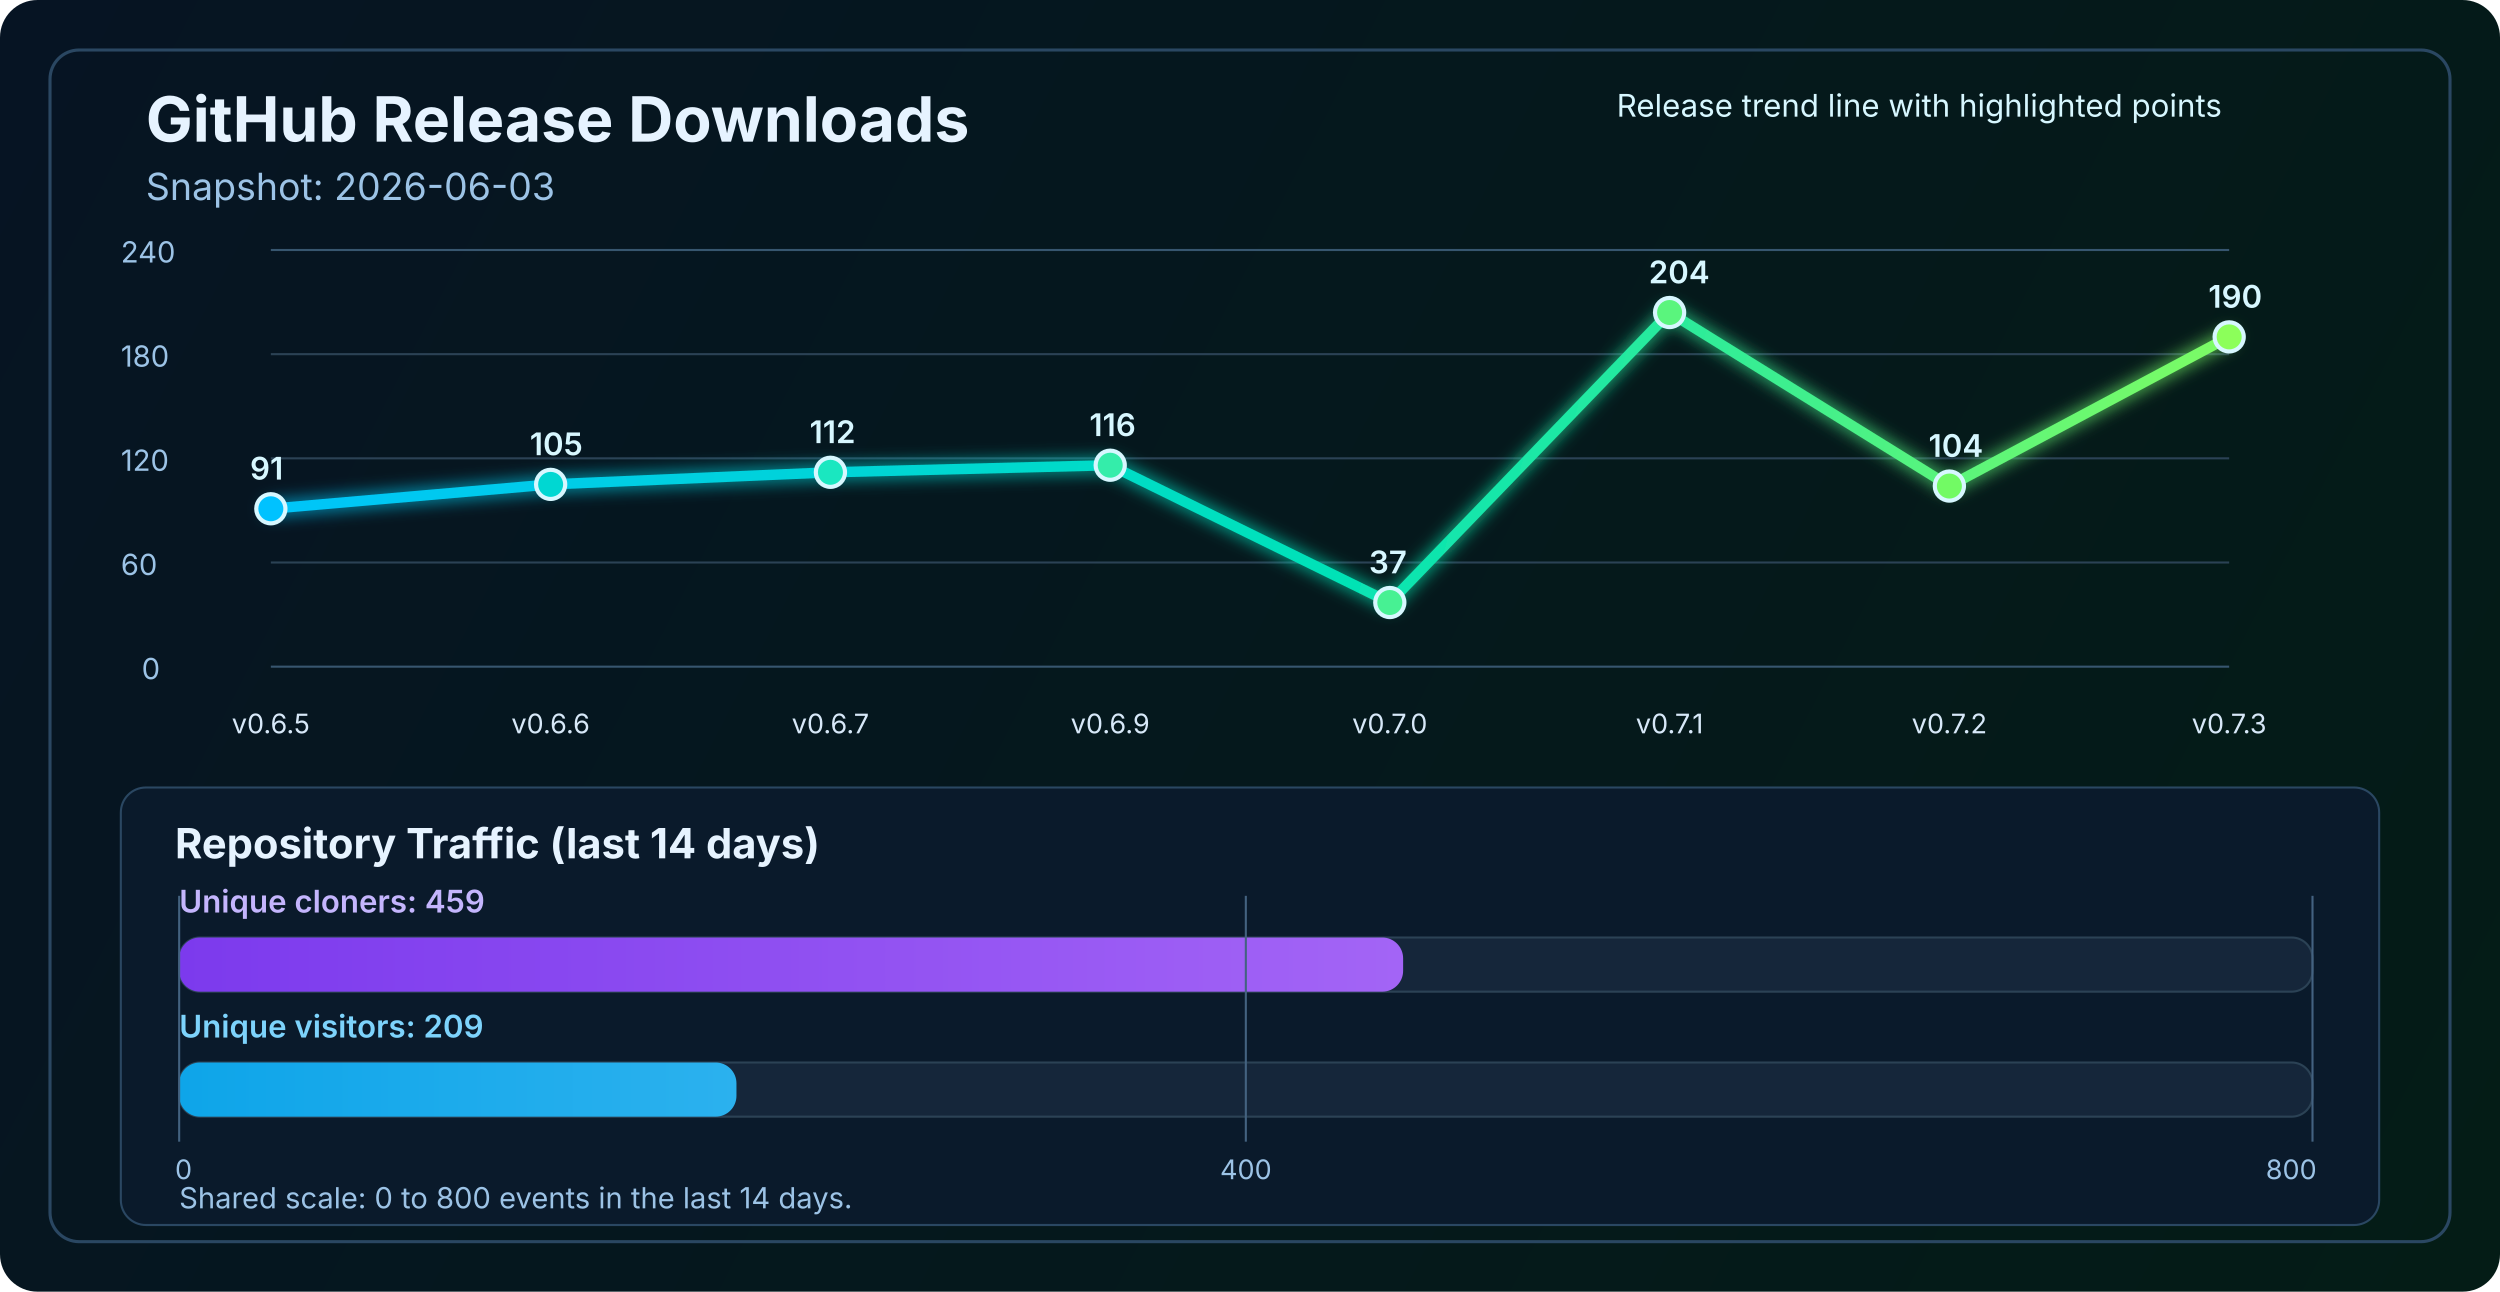
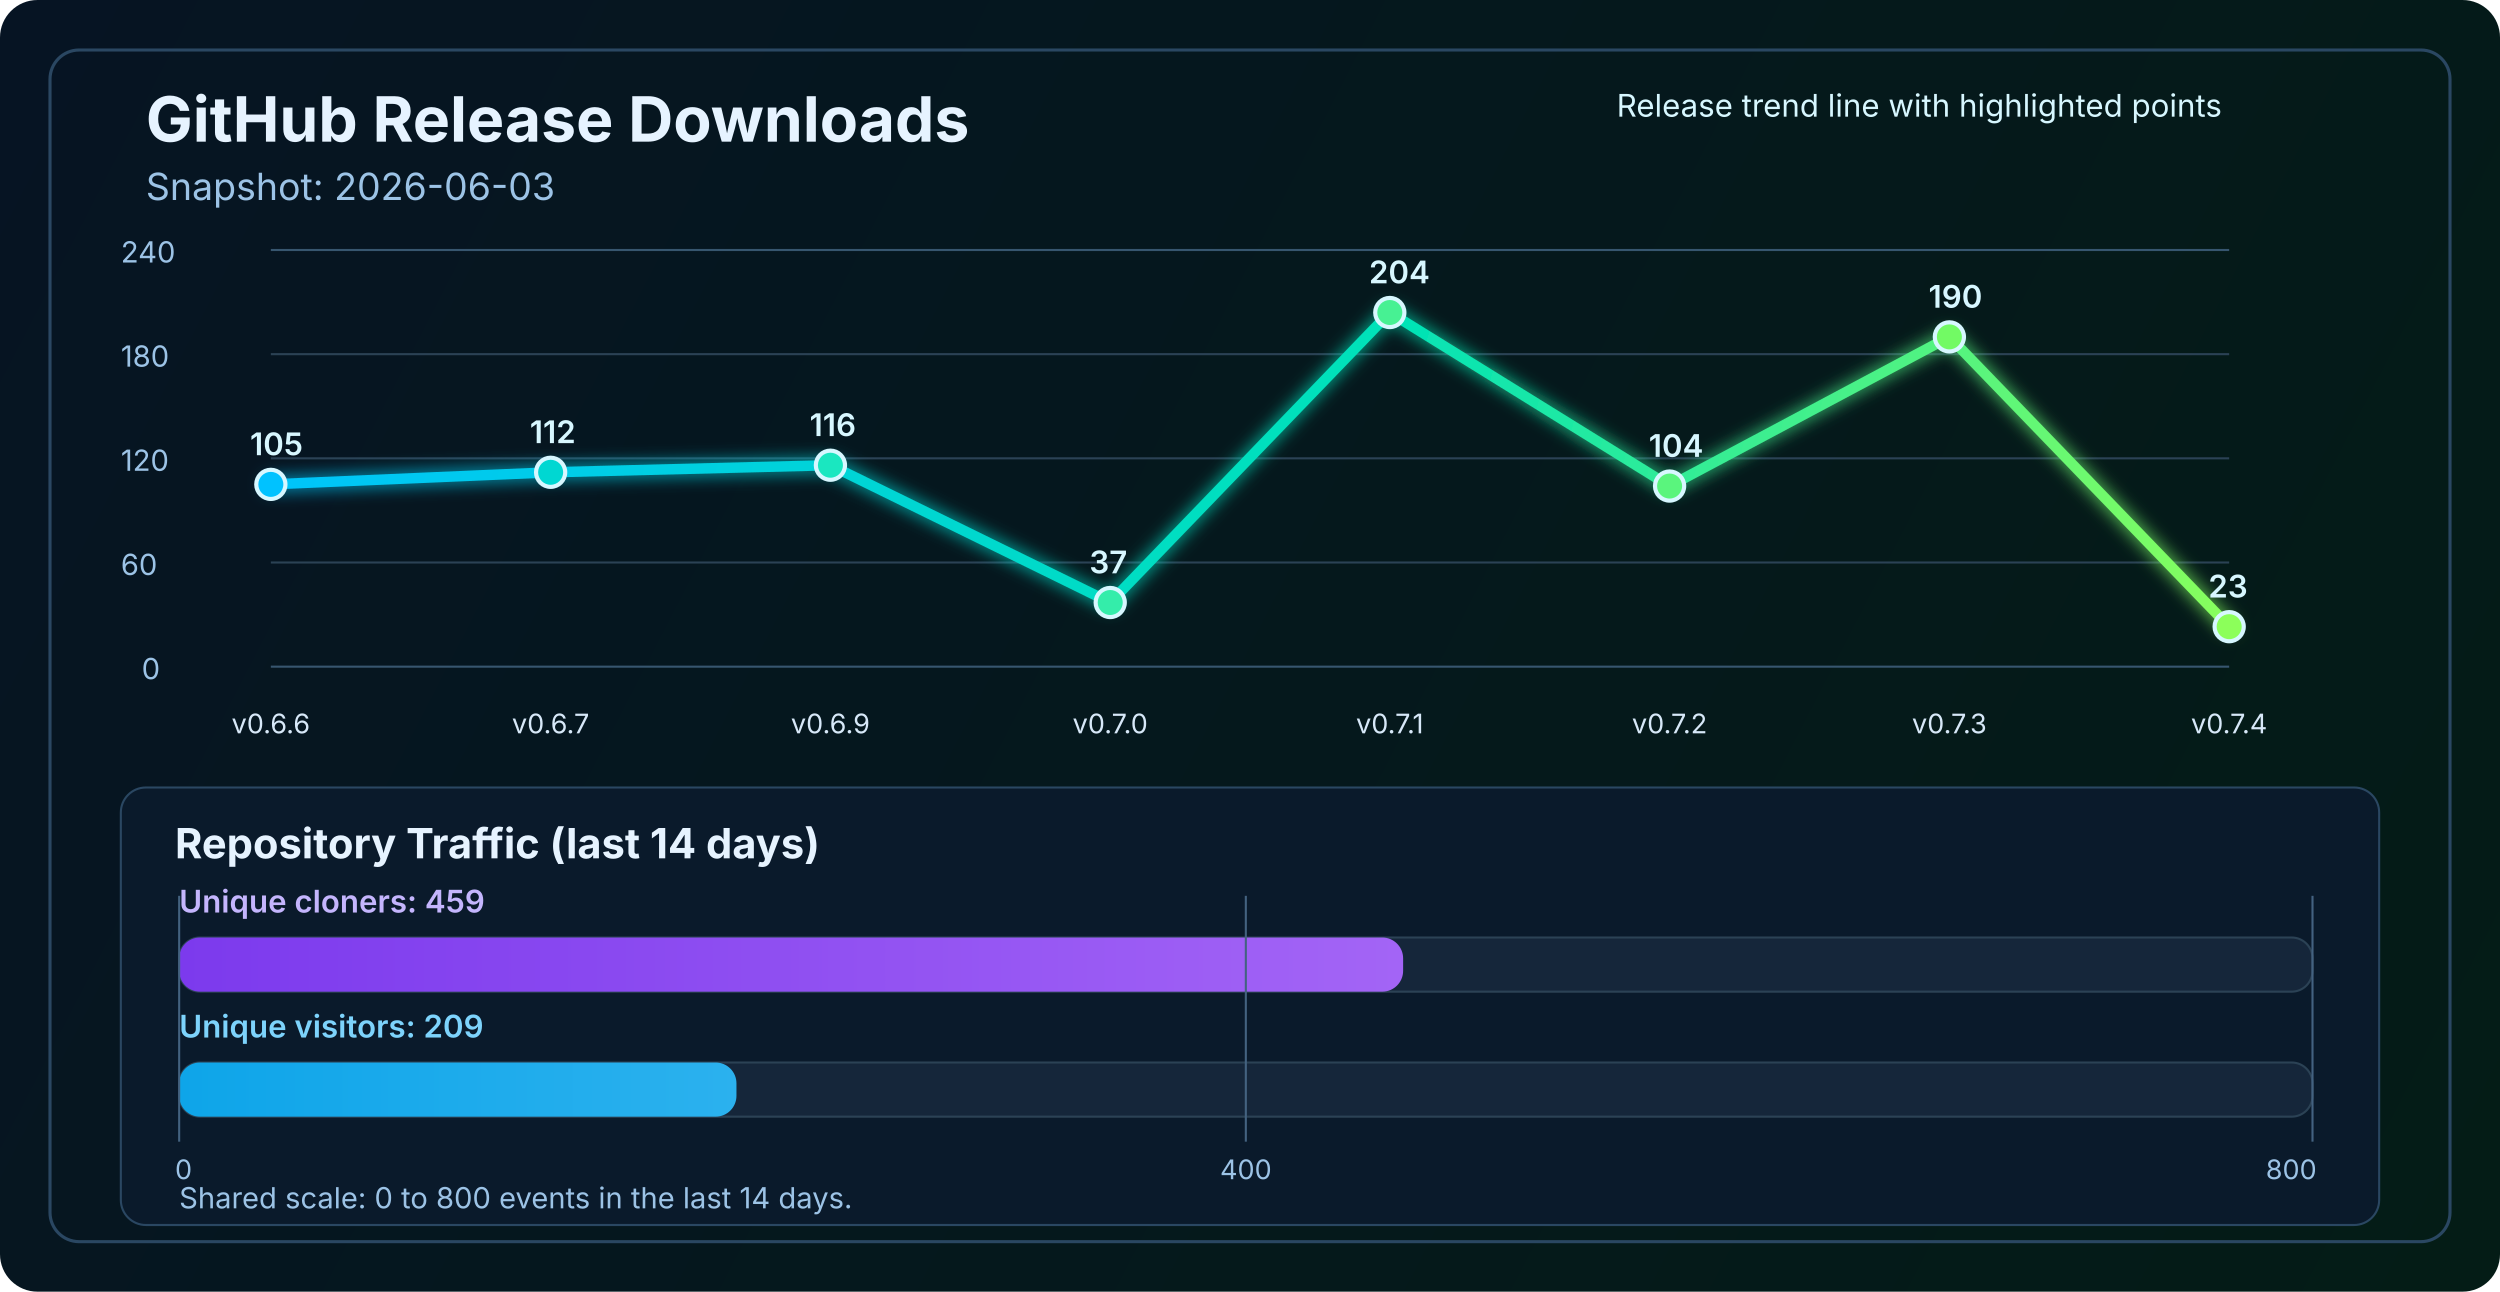
<svg xmlns="http://www.w3.org/2000/svg" width="1200" height="620" viewBox="0 0 1200 620" fill="none" role="img" aria-labelledby="title desc">
  <defs>
    <linearGradient id="bg" x1="0" y1="0" x2="1200" y2="620" gradientUnits="userSpaceOnUse">
      <stop stop-color="#061423" />
      <stop offset="1" stop-color="#041C16" />
    </linearGradient>
    <linearGradient id="line" x1="130" y1="86" x2="1070" y2="340" gradientUnits="userSpaceOnUse">
      <stop stop-color="#00C2FF" />
      <stop offset="0.55" stop-color="#00E2B8" />
      <stop offset="1" stop-color="#8CFF5A" />
    </linearGradient>
    <linearGradient id="cloneFill" x1="86" y1="450" x2="1110" y2="450" gradientUnits="userSpaceOnUse">
      <stop stop-color="#7C3AED" />
      <stop offset="1" stop-color="#C084FC" />
    </linearGradient>
    <linearGradient id="viewFill" x1="86" y1="482" x2="1110" y2="482" gradientUnits="userSpaceOnUse">
      <stop stop-color="#0EA5E9" />
      <stop offset="1" stop-color="#7DD3FC" />
    </linearGradient>
    <filter id="glow" x="-50%" y="-50%" width="200%" height="200%">
      <feGaussianBlur stdDeviation="4" result="blur" />
      <feMerge>
        <feMergeNode in="blur" />
        <feMergeNode in="SourceGraphic" />
      </feMerge>
    </filter>
  </defs>
  <rect width="1200" height="620" rx="18" fill="url(#bg)" />
  <rect x="24" y="24" width="1152" height="572" rx="14" stroke="#2A4762" stroke-width="1.5" />
  <text x="70" y="68" fill="#E6F3FF" font-size="30" font-family="SF Pro Display, -apple-system, BlinkMacSystemFont, Segoe UI, sans-serif" font-weight="700">GitHub Release Downloads</text>
  <text x="70" y="96" fill="#9CC3E6" font-size="18" font-family="SF Pro Text, -apple-system, BlinkMacSystemFont, Segoe UI, sans-serif">Snapshot: 2026-06-03</text>
  <line x1="130" y1="320.0" x2="1070" y2="320.0" stroke="#37566F" stroke-width="1" />
  <line x1="130" y1="270.0" x2="1070" y2="270.0" stroke="#2B4255" stroke-width="1" />
  <line x1="130" y1="220.0" x2="1070" y2="220.0" stroke="#2B4255" stroke-width="1" />
  <line x1="130" y1="170.0" x2="1070" y2="170.0" stroke="#2B4255" stroke-width="1" />
  <line x1="130" y1="120.0" x2="1070" y2="120.0" stroke="#37566F" stroke-width="1" />
  <text x="68" y="326.0" fill="#9CC3E6" font-size="14" font-family="SF Pro Text, -apple-system, BlinkMacSystemFont, Segoe UI, sans-serif">0</text>
  <text x="58" y="276.0" fill="#9CC3E6" font-size="14" font-family="SF Pro Text, -apple-system, BlinkMacSystemFont, Segoe UI, sans-serif">60</text>
  <text x="58" y="226.0" fill="#9CC3E6" font-size="14" font-family="SF Pro Text, -apple-system, BlinkMacSystemFont, Segoe UI, sans-serif">120</text>
  <text x="58" y="176.0" fill="#9CC3E6" font-size="14" font-family="SF Pro Text, -apple-system, BlinkMacSystemFont, Segoe UI, sans-serif">180</text>
  <text x="58" y="126.0" fill="#9CC3E6" font-size="14" font-family="SF Pro Text, -apple-system, BlinkMacSystemFont, Segoe UI, sans-serif">240</text>
-   <polyline points="130.0,244.2 264.3,232.5 398.6,226.7 532.9,223.3 667.1,289.2 801.4,150.0 935.7,233.3 1070.0,161.7" fill="none" stroke="url(#line)" stroke-width="5" stroke-linecap="round" stroke-linejoin="round" filter="url(#glow)" />
-   <circle cx="130.0" cy="244.2" r="7" fill="#00C2FF" stroke="#D7F7FF" stroke-width="2" />
-   <circle cx="264.3" cy="232.5" r="7" fill="#00D7D2" stroke="#D7F7FF" stroke-width="2" />
-   <circle cx="398.6" cy="226.7" r="7" fill="#1AE7C0" stroke="#D7F7FF" stroke-width="2" />
-   <circle cx="532.9" cy="223.3" r="7" fill="#34EDAA" stroke="#D7F7FF" stroke-width="2" />
-   <circle cx="667.1" cy="289.2" r="7" fill="#47F193" stroke="#D7F7FF" stroke-width="2" />
-   <circle cx="801.4" cy="150.0" r="7" fill="#5AF57D" stroke="#D7F7FF" stroke-width="2" />
-   <circle cx="935.7" cy="233.3" r="7" fill="#72FA64" stroke="#D7F7FF" stroke-width="2" />
-   <circle cx="1070.0" cy="161.7" r="7" fill="#8CFF5A" stroke="#D7F7FF" stroke-width="2" />
-   <text x="130.0" y="352" text-anchor="middle" fill="#D7E8F8" font-size="13" font-family="SF Pro Text, -apple-system, BlinkMacSystemFont, Segoe UI, sans-serif">v0.6.5</text>
-   <text x="264.3" y="352" text-anchor="middle" fill="#D7E8F8" font-size="13" font-family="SF Pro Text, -apple-system, BlinkMacSystemFont, Segoe UI, sans-serif">v0.6.6</text>
-   <text x="398.6" y="352" text-anchor="middle" fill="#D7E8F8" font-size="13" font-family="SF Pro Text, -apple-system, BlinkMacSystemFont, Segoe UI, sans-serif">v0.6.7</text>
-   <text x="532.9" y="352" text-anchor="middle" fill="#D7E8F8" font-size="13" font-family="SF Pro Text, -apple-system, BlinkMacSystemFont, Segoe UI, sans-serif">v0.6.9</text>
-   <text x="667.1" y="352" text-anchor="middle" fill="#D7E8F8" font-size="13" font-family="SF Pro Text, -apple-system, BlinkMacSystemFont, Segoe UI, sans-serif">v0.7.0</text>
-   <text x="801.4" y="352" text-anchor="middle" fill="#D7E8F8" font-size="13" font-family="SF Pro Text, -apple-system, BlinkMacSystemFont, Segoe UI, sans-serif">v0.7.1</text>
-   <text x="935.7" y="352" text-anchor="middle" fill="#D7E8F8" font-size="13" font-family="SF Pro Text, -apple-system, BlinkMacSystemFont, Segoe UI, sans-serif">v0.7.2</text>
-   <text x="1070.0" y="352" text-anchor="middle" fill="#D7E8F8" font-size="13" font-family="SF Pro Text, -apple-system, BlinkMacSystemFont, Segoe UI, sans-serif">v0.7.3</text>
-   <text x="120.0" y="230.2" fill="#D7F7FF" font-size="15" font-family="SF Pro Text, -apple-system, BlinkMacSystemFont, Segoe UI, sans-serif" font-weight="600">91</text>
-   <text x="254.3" y="218.5" fill="#D7F7FF" font-size="15" font-family="SF Pro Text, -apple-system, BlinkMacSystemFont, Segoe UI, sans-serif" font-weight="600">105</text>
-   <text x="388.6" y="212.7" fill="#D7F7FF" font-size="15" font-family="SF Pro Text, -apple-system, BlinkMacSystemFont, Segoe UI, sans-serif" font-weight="600">112</text>
-   <text x="522.9" y="209.3" fill="#D7F7FF" font-size="15" font-family="SF Pro Text, -apple-system, BlinkMacSystemFont, Segoe UI, sans-serif" font-weight="600">116</text>
-   <text x="657.1" y="275.2" fill="#D7F7FF" font-size="15" font-family="SF Pro Text, -apple-system, BlinkMacSystemFont, Segoe UI, sans-serif" font-weight="600">37</text>
-   <text x="791.4" y="136.0" fill="#D7F7FF" font-size="15" font-family="SF Pro Text, -apple-system, BlinkMacSystemFont, Segoe UI, sans-serif" font-weight="600">204</text>
-   <text x="925.7" y="219.3" fill="#D7F7FF" font-size="15" font-family="SF Pro Text, -apple-system, BlinkMacSystemFont, Segoe UI, sans-serif" font-weight="600">104</text>
-   <text x="1060.0" y="147.7" fill="#D7F7FF" font-size="15" font-family="SF Pro Text, -apple-system, BlinkMacSystemFont, Segoe UI, sans-serif" font-weight="600">190</text>
+   <polyline points="130.0,232.5 264.3,226.7 398.6,223.3 532.9,289.2 667.1,150.0 801.4,233.3 935.7,161.7 1070.0,300.8" fill="none" stroke="url(#line)" stroke-width="5" stroke-linecap="round" stroke-linejoin="round" filter="url(#glow)" />
+   <circle cx="130.0" cy="232.5" r="7" fill="#00C2FF" stroke="#D7F7FF" stroke-width="2" />
+   <circle cx="264.3" cy="226.7" r="7" fill="#00D7D2" stroke="#D7F7FF" stroke-width="2" />
+   <circle cx="398.6" cy="223.3" r="7" fill="#1AE7C0" stroke="#D7F7FF" stroke-width="2" />
+   <circle cx="532.9" cy="289.2" r="7" fill="#34EDAA" stroke="#D7F7FF" stroke-width="2" />
+   <circle cx="667.1" cy="150.0" r="7" fill="#47F193" stroke="#D7F7FF" stroke-width="2" />
+   <circle cx="801.4" cy="233.3" r="7" fill="#5AF57D" stroke="#D7F7FF" stroke-width="2" />
+   <circle cx="935.7" cy="161.7" r="7" fill="#72FA64" stroke="#D7F7FF" stroke-width="2" />
+   <circle cx="1070.0" cy="300.8" r="7" fill="#8CFF5A" stroke="#D7F7FF" stroke-width="2" />
+   <text x="130.0" y="352" text-anchor="middle" fill="#D7E8F8" font-size="13" font-family="SF Pro Text, -apple-system, BlinkMacSystemFont, Segoe UI, sans-serif">v0.6.6</text>
+   <text x="264.3" y="352" text-anchor="middle" fill="#D7E8F8" font-size="13" font-family="SF Pro Text, -apple-system, BlinkMacSystemFont, Segoe UI, sans-serif">v0.6.7</text>
+   <text x="398.6" y="352" text-anchor="middle" fill="#D7E8F8" font-size="13" font-family="SF Pro Text, -apple-system, BlinkMacSystemFont, Segoe UI, sans-serif">v0.6.9</text>
+   <text x="532.9" y="352" text-anchor="middle" fill="#D7E8F8" font-size="13" font-family="SF Pro Text, -apple-system, BlinkMacSystemFont, Segoe UI, sans-serif">v0.7.0</text>
+   <text x="667.1" y="352" text-anchor="middle" fill="#D7E8F8" font-size="13" font-family="SF Pro Text, -apple-system, BlinkMacSystemFont, Segoe UI, sans-serif">v0.7.1</text>
+   <text x="801.4" y="352" text-anchor="middle" fill="#D7E8F8" font-size="13" font-family="SF Pro Text, -apple-system, BlinkMacSystemFont, Segoe UI, sans-serif">v0.7.2</text>
+   <text x="935.7" y="352" text-anchor="middle" fill="#D7E8F8" font-size="13" font-family="SF Pro Text, -apple-system, BlinkMacSystemFont, Segoe UI, sans-serif">v0.7.3</text>
+   <text x="1070.0" y="352" text-anchor="middle" fill="#D7E8F8" font-size="13" font-family="SF Pro Text, -apple-system, BlinkMacSystemFont, Segoe UI, sans-serif">v0.7.4</text>
+   <text x="120.0" y="218.5" fill="#D7F7FF" font-size="15" font-family="SF Pro Text, -apple-system, BlinkMacSystemFont, Segoe UI, sans-serif" font-weight="600">105</text>
+   <text x="254.3" y="212.7" fill="#D7F7FF" font-size="15" font-family="SF Pro Text, -apple-system, BlinkMacSystemFont, Segoe UI, sans-serif" font-weight="600">112</text>
+   <text x="388.6" y="209.3" fill="#D7F7FF" font-size="15" font-family="SF Pro Text, -apple-system, BlinkMacSystemFont, Segoe UI, sans-serif" font-weight="600">116</text>
+   <text x="522.9" y="275.2" fill="#D7F7FF" font-size="15" font-family="SF Pro Text, -apple-system, BlinkMacSystemFont, Segoe UI, sans-serif" font-weight="600">37</text>
+   <text x="657.1" y="136.0" fill="#D7F7FF" font-size="15" font-family="SF Pro Text, -apple-system, BlinkMacSystemFont, Segoe UI, sans-serif" font-weight="600">204</text>
+   <text x="791.4" y="219.3" fill="#D7F7FF" font-size="15" font-family="SF Pro Text, -apple-system, BlinkMacSystemFont, Segoe UI, sans-serif" font-weight="600">104</text>
+   <text x="925.7" y="147.7" fill="#D7F7FF" font-size="15" font-family="SF Pro Text, -apple-system, BlinkMacSystemFont, Segoe UI, sans-serif" font-weight="600">190</text>
+   <text x="1060.0" y="286.8" fill="#D7F7FF" font-size="15" font-family="SF Pro Text, -apple-system, BlinkMacSystemFont, Segoe UI, sans-serif" font-weight="600">23</text>
  <text x="776" y="56" fill="#D7F7FF" font-size="15" font-family="SF Pro Text, -apple-system, BlinkMacSystemFont, Segoe UI, sans-serif">Release trend line with highlighted points</text>
  <rect x="58" y="378" width="1084" height="210" rx="12" fill="#0A1A2B" stroke="#2A4762" stroke-width="1" />
  <text x="84" y="412" fill="#E6F3FF" font-size="20" font-family="SF Pro Text, -apple-system, BlinkMacSystemFont, Segoe UI, sans-serif" font-weight="700">Repository Traffic (last 14 days)</text>
  <text x="86" y="438" fill="#C4B5FD" font-size="15" font-family="SF Pro Text, -apple-system, BlinkMacSystemFont, Segoe UI, sans-serif" font-weight="600">Unique cloners: 459</text>
  <rect x="86" y="450" width="1024" height="26" rx="10" fill="#15263A" stroke="#2B4255" stroke-width="1" />
  <rect x="86" y="450" width="587.5" height="26" rx="10" fill="url(#cloneFill)" />
  <text x="86" y="498" fill="#7DD3FC" font-size="15" font-family="SF Pro Text, -apple-system, BlinkMacSystemFont, Segoe UI, sans-serif" font-weight="600">Unique visitors: 209</text>
  <rect x="86" y="510" width="1024" height="26" rx="10" fill="#15263A" stroke="#2B4255" stroke-width="1" />
  <rect x="86" y="510" width="267.5" height="26" rx="10" fill="url(#viewFill)" />
  <line x1="86" y1="430" x2="86" y2="548" stroke="#436280" stroke-width="1" />
  <line x1="598.0" y1="430" x2="598.0" y2="548" stroke="#436280" stroke-width="1" />
  <line x1="1110" y1="430" x2="1110" y2="548" stroke="#436280" stroke-width="1" />
  <text x="84" y="566" text-anchor="start" fill="#9CC3E6" font-size="13" font-family="SF Pro Text, -apple-system, BlinkMacSystemFont, Segoe UI, sans-serif">0</text>
  <text x="598.0" y="566" text-anchor="middle" fill="#9CC3E6" font-size="13" font-family="SF Pro Text, -apple-system, BlinkMacSystemFont, Segoe UI, sans-serif">400</text>
  <text x="1112" y="566" text-anchor="end" fill="#9CC3E6" font-size="13" font-family="SF Pro Text, -apple-system, BlinkMacSystemFont, Segoe UI, sans-serif">800</text>
  <text x="86" y="580" fill="#9CC3E6" font-size="14" font-family="SF Pro Text, -apple-system, BlinkMacSystemFont, Segoe UI, sans-serif">Shared scale: 0 to 800 events in the last 14 days.</text>
</svg>
